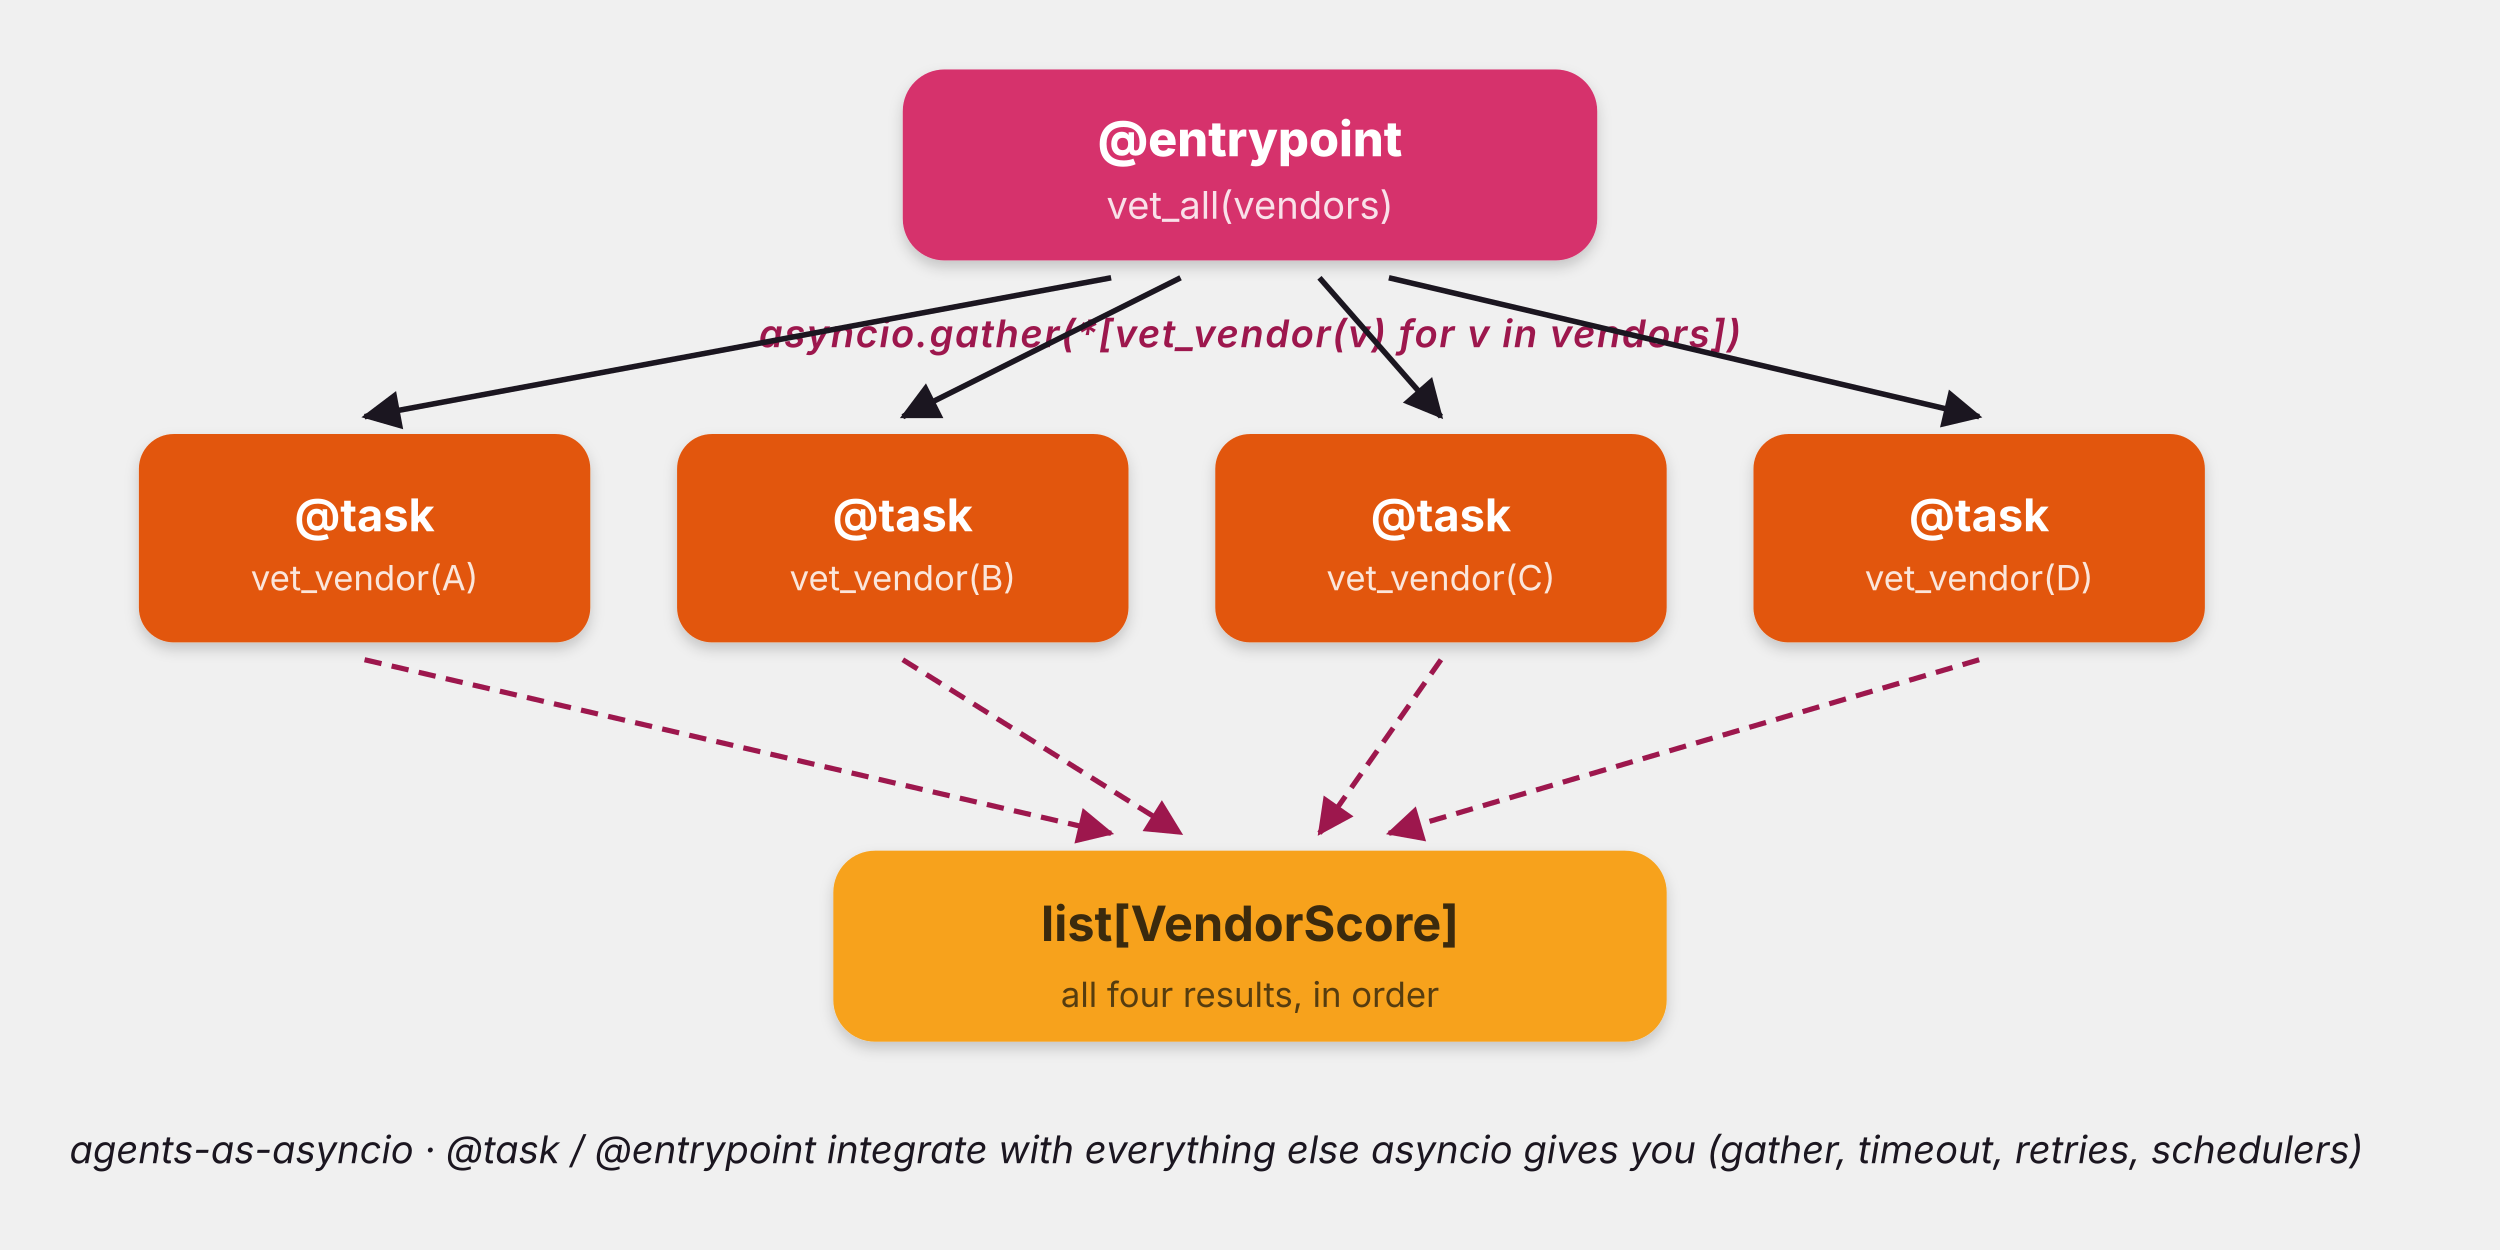
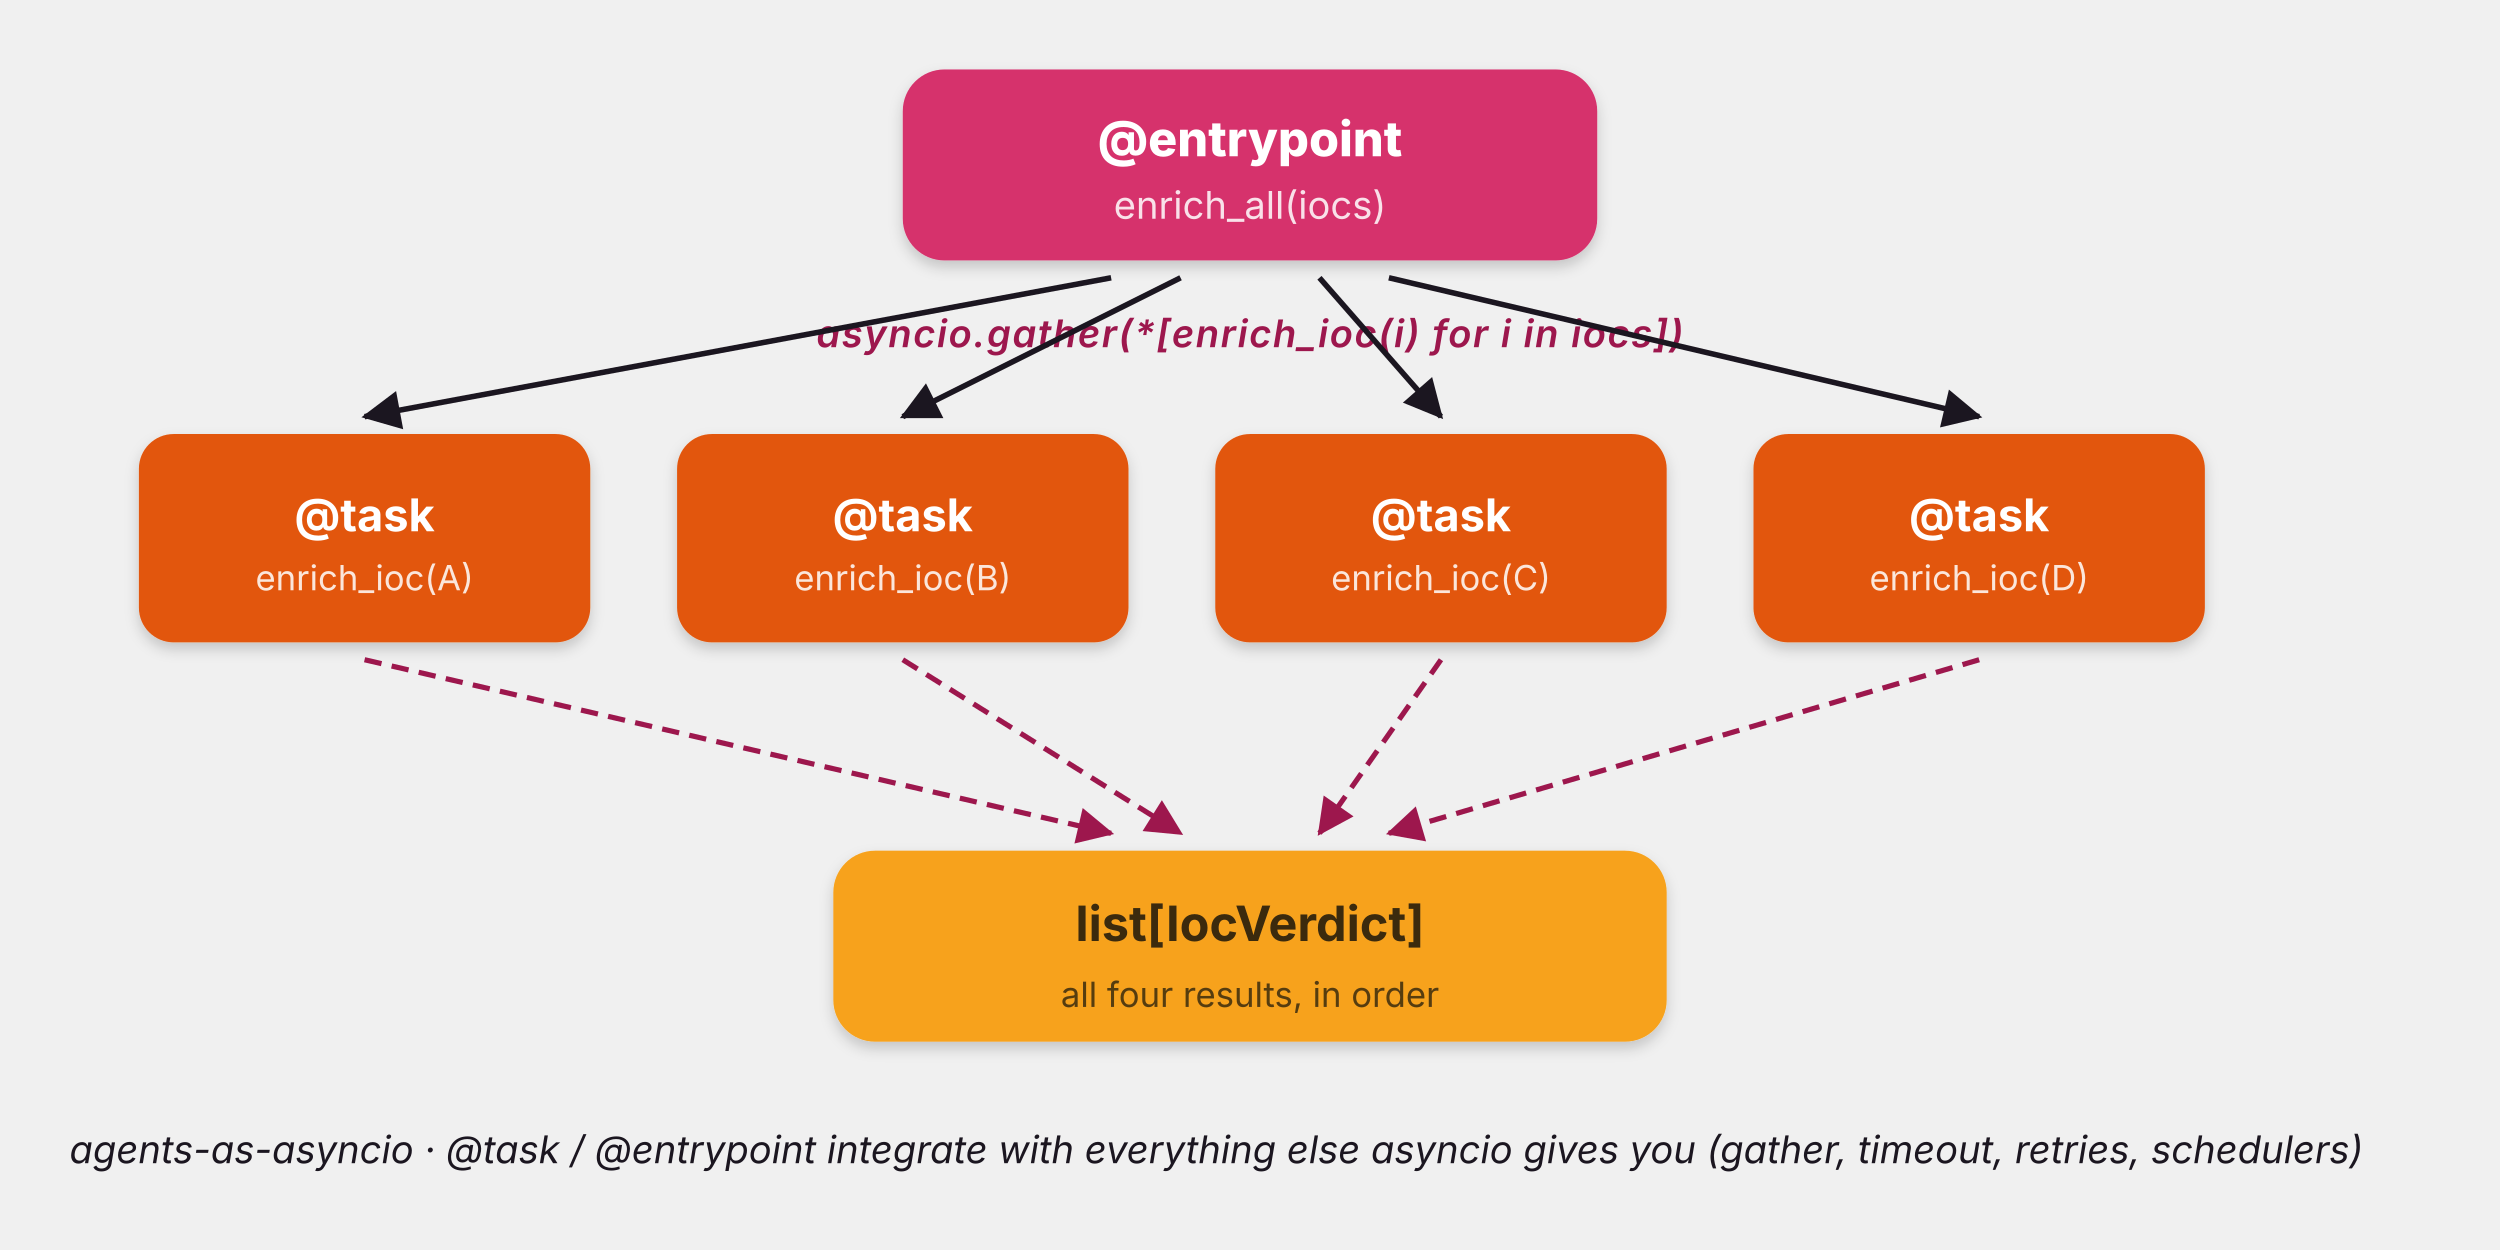
<svg xmlns="http://www.w3.org/2000/svg" viewBox="0 0 720 360" font-family="-apple-system, BlinkMacSystemFont, 'Inter', sans-serif" shape-rendering="geometricPrecision">
  <defs>
    <filter id="sh" x="-20%" y="-20%" width="140%" height="140%">
      <feGaussianBlur in="SourceAlpha" stdDeviation="2" />
      <feOffset dx="0" dy="2" result="o" />
      <feComponentTransfer>
        <feFuncA type="linear" slope="0.18" />
      </feComponentTransfer>
      <feMerge>
        <feMergeNode />
        <feMergeNode in="SourceGraphic" />
      </feMerge>
    </filter>
    <marker id="a" viewBox="0 0 12 12" refX="11" refY="6" markerWidth="7" markerHeight="7" orient="auto-start-reverse">
      <path d="M 0,0 L 12,6 L 0,12 z" fill="#1B1620" />
    </marker>
    <marker id="am" viewBox="0 0 12 12" refX="11" refY="6" markerWidth="7" markerHeight="7" orient="auto-start-reverse">
      <path d="M 0,0 L 12,6 L 0,12 z" fill="#9D174D" />
    </marker>
  </defs>
  <g filter="url(#sh)">
    <rect x="260" y="20" width="200" height="55" rx="12" fill="#D6336C" />
    <text x="360" y="45" text-anchor="middle" font-size="14" font-weight="800" fill="#FFFFFF">@entrypoint</text>
-     <text x="360" y="63" text-anchor="middle" font-size="11" fill="#FFFFFF" opacity="0.85">vet_all(vendors)</text>
+     <text x="360" y="63" text-anchor="middle" font-size="11" fill="#FFFFFF" opacity="0.85">enrich_all(iocs)</text>
  </g>
-   <text x="360" y="100" text-anchor="middle" font-size="11" font-weight="600" fill="#9D174D" letter-spacing="0.04em" font-style="italic">asyncio.gather(*[vet_vendor(v) for v in vendors])</text>
+   <text x="360" y="100" text-anchor="middle" font-size="11" font-weight="600" fill="#9D174D" letter-spacing="0.04em" font-style="italic">asyncio.gather(*[enrich_ioc(i) for i in iocs])</text>
  <g filter="url(#sh)">
    <rect x="40" y="125" width="130" height="60" rx="10" fill="#E2570E" />
    <text x="105" y="153" text-anchor="middle" font-size="13" font-weight="700" fill="#FFFFFF">@task</text>
-     <text x="105" y="170" text-anchor="middle" font-size="10" fill="#FFFFFF" opacity="0.85">vet_vendor(A)</text>
+     <text x="105" y="170" text-anchor="middle" font-size="10" fill="#FFFFFF" opacity="0.85">enrich_ioc(A)</text>
    <rect x="195" y="125" width="130" height="60" rx="10" fill="#E2570E" />
    <text x="260" y="153" text-anchor="middle" font-size="13" font-weight="700" fill="#FFFFFF">@task</text>
-     <text x="260" y="170" text-anchor="middle" font-size="10" fill="#FFFFFF" opacity="0.85">vet_vendor(B)</text>
+     <text x="260" y="170" text-anchor="middle" font-size="10" fill="#FFFFFF" opacity="0.85">enrich_ioc(B)</text>
    <rect x="350" y="125" width="130" height="60" rx="10" fill="#E2570E" />
    <text x="415" y="153" text-anchor="middle" font-size="13" font-weight="700" fill="#FFFFFF">@task</text>
-     <text x="415" y="170" text-anchor="middle" font-size="10" fill="#FFFFFF" opacity="0.85">vet_vendor(C)</text>
+     <text x="415" y="170" text-anchor="middle" font-size="10" fill="#FFFFFF" opacity="0.85">enrich_ioc(C)</text>
    <rect x="505" y="125" width="130" height="60" rx="10" fill="#E2570E" />
    <text x="570" y="153" text-anchor="middle" font-size="13" font-weight="700" fill="#FFFFFF">@task</text>
-     <text x="570" y="170" text-anchor="middle" font-size="10" fill="#FFFFFF" opacity="0.85">vet_vendor(D)</text>
+     <text x="570" y="170" text-anchor="middle" font-size="10" fill="#FFFFFF" opacity="0.85">enrich_ioc(D)</text>
  </g>
  <line x1="320" y1="80" x2="105" y2="120" stroke="#1B1620" stroke-width="1.6" marker-end="url(#a)" />
  <line x1="340" y1="80" x2="260" y2="120" stroke="#1B1620" stroke-width="1.6" marker-end="url(#a)" />
  <line x1="380" y1="80" x2="415" y2="120" stroke="#1B1620" stroke-width="1.6" marker-end="url(#a)" />
  <line x1="400" y1="80" x2="570" y2="120" stroke="#1B1620" stroke-width="1.6" marker-end="url(#a)" />
  <line x1="105" y1="190" x2="320" y2="240" stroke="#9D174D" stroke-width="1.5" stroke-dasharray="5,3" marker-end="url(#am)" />
  <line x1="260" y1="190" x2="340" y2="240" stroke="#9D174D" stroke-width="1.5" stroke-dasharray="5,3" marker-end="url(#am)" />
  <line x1="415" y1="190" x2="380" y2="240" stroke="#9D174D" stroke-width="1.5" stroke-dasharray="5,3" marker-end="url(#am)" />
  <line x1="570" y1="190" x2="400" y2="240" stroke="#9D174D" stroke-width="1.5" stroke-dasharray="5,3" marker-end="url(#am)" />
  <g filter="url(#sh)">
    <rect x="240" y="245" width="240" height="55" rx="12" fill="#F7A21E" />
-     <text x="360" y="271" text-anchor="middle" font-size="14" font-weight="700" fill="#3A2A0F">list[VendorScore]</text>
+     <text x="360" y="271" text-anchor="middle" font-size="14" font-weight="700" fill="#3A2A0F">list[IocVerdict]</text>
    <text x="360" y="290" text-anchor="middle" font-size="10" fill="#3A2A0F" opacity="0.85">all four results, in order</text>
  </g>
  <text x="20" y="335" font-size="11" font-style="italic" fill="#1B1620">agents-as-asyncio · @task / @entrypoint integrate with everything else asyncio gives you (gather, timeout, retries, schedulers)</text>
</svg>
